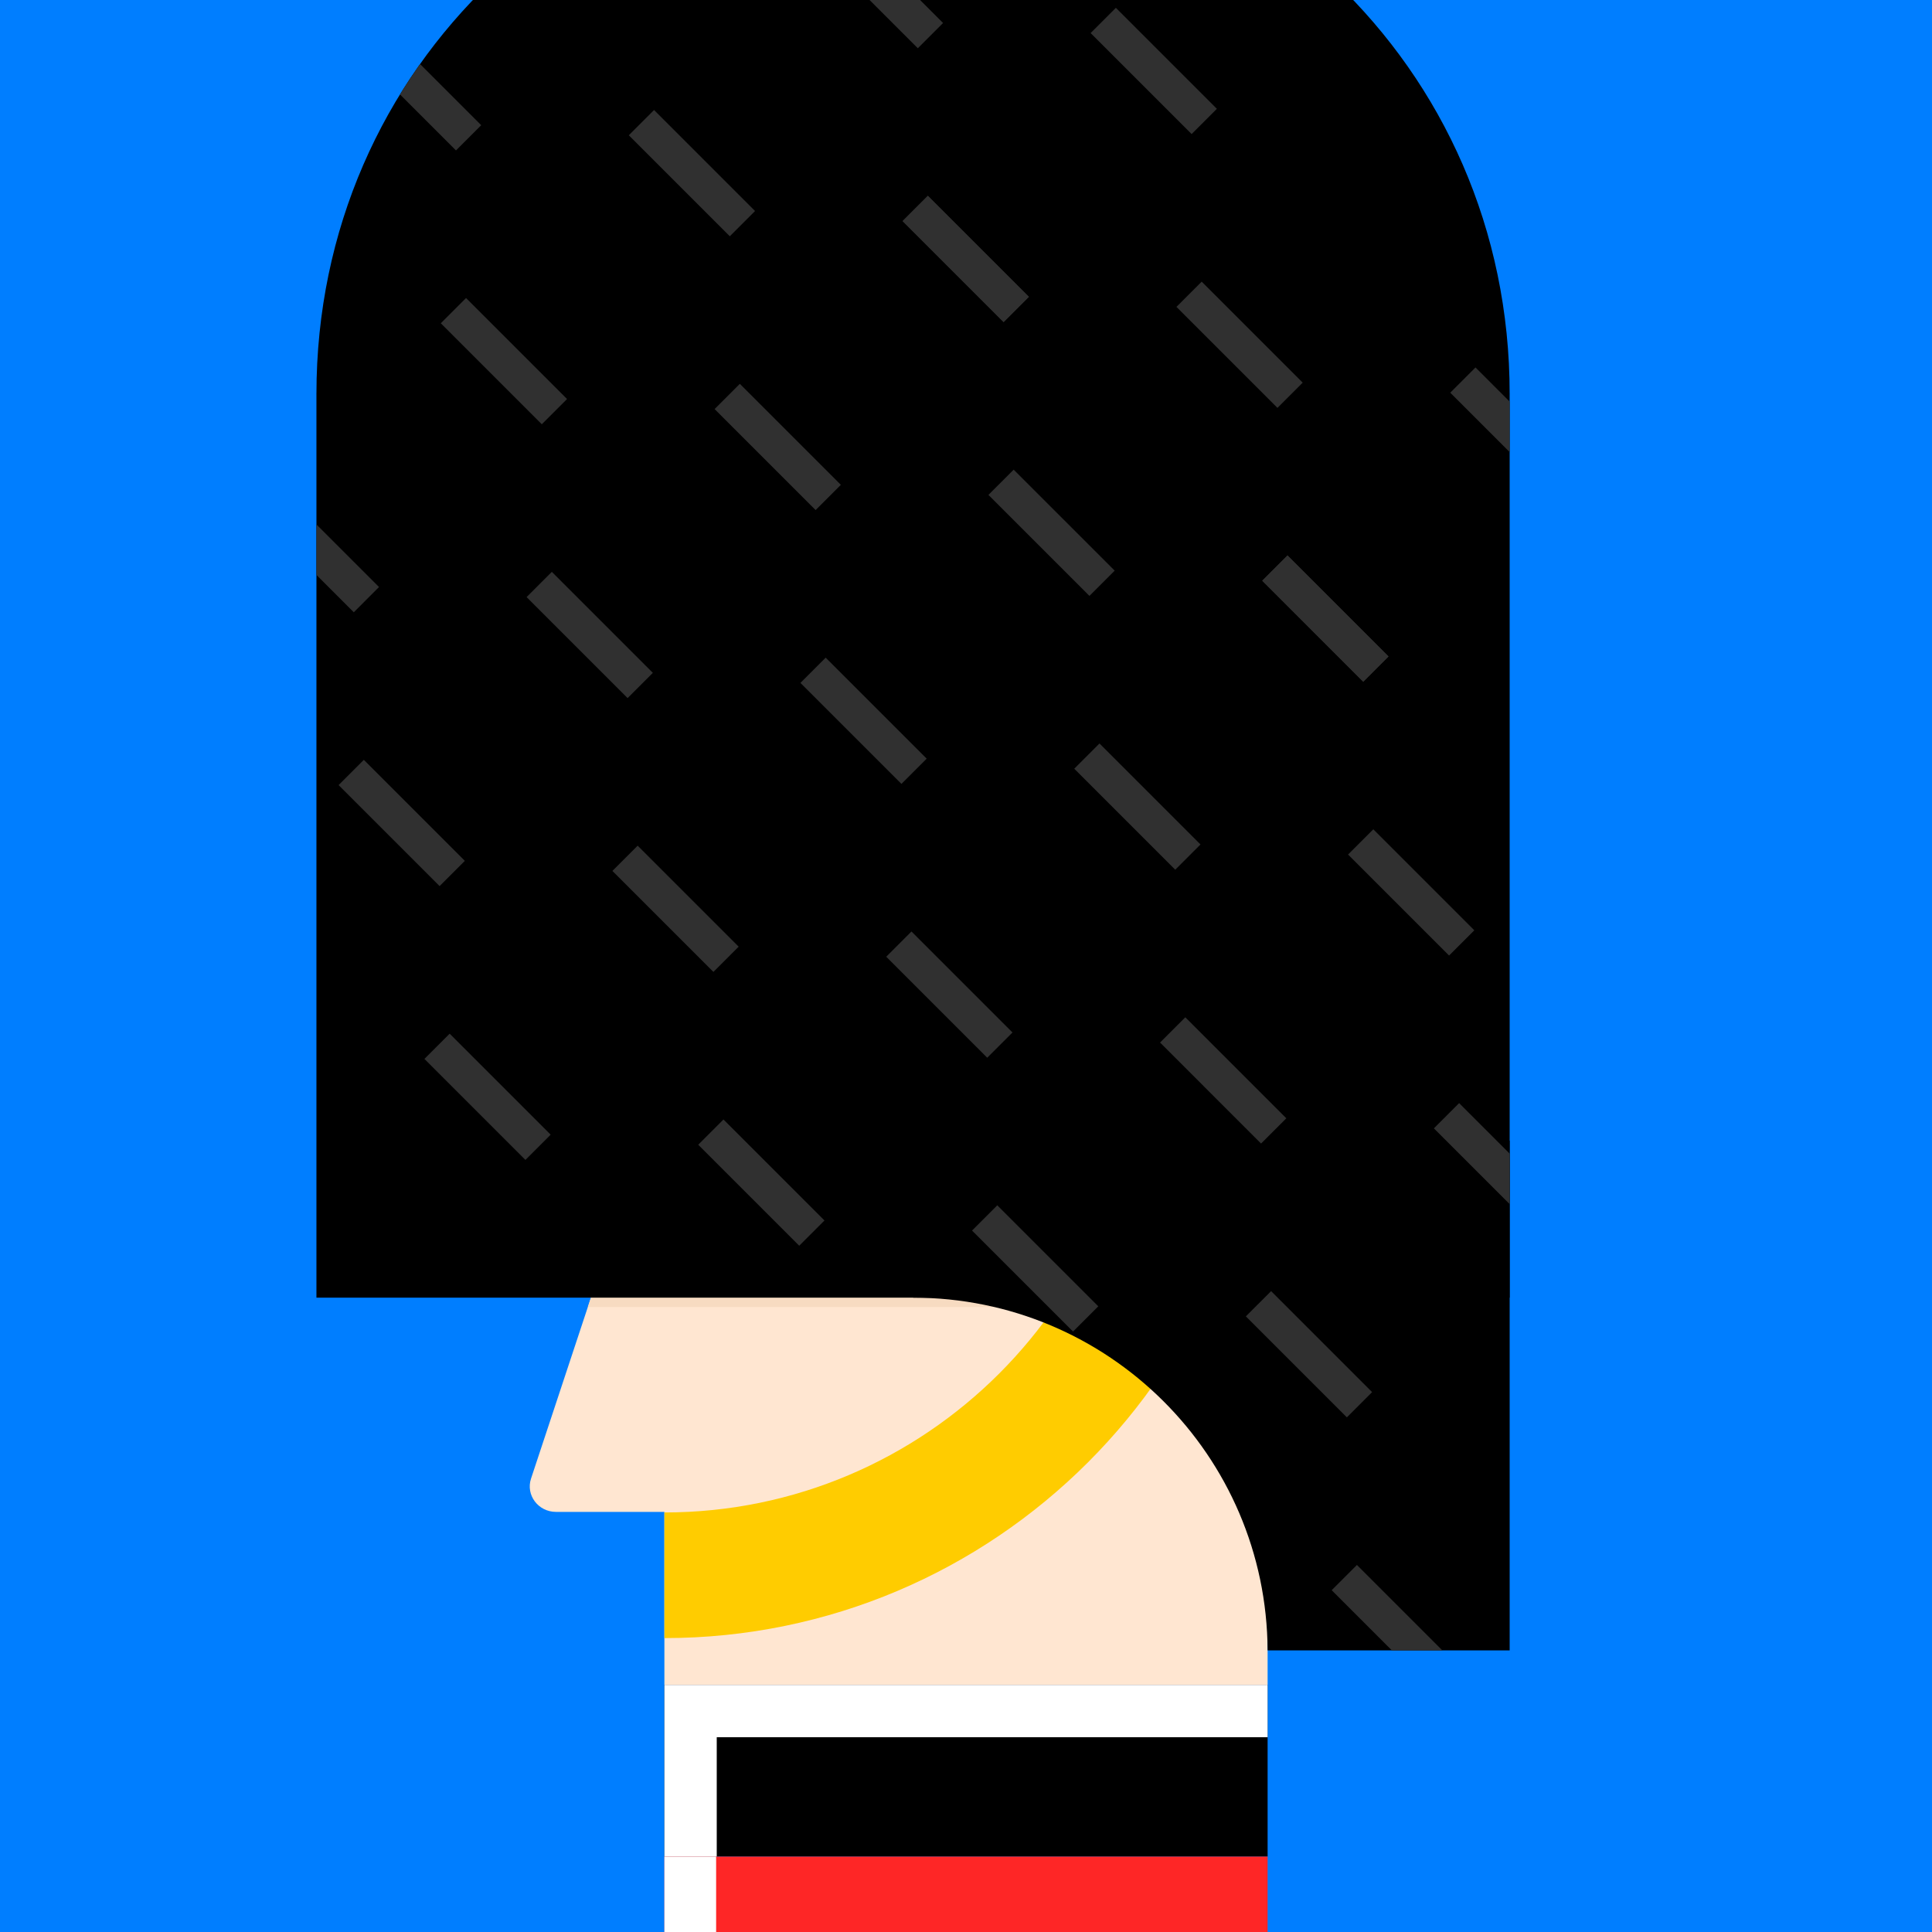
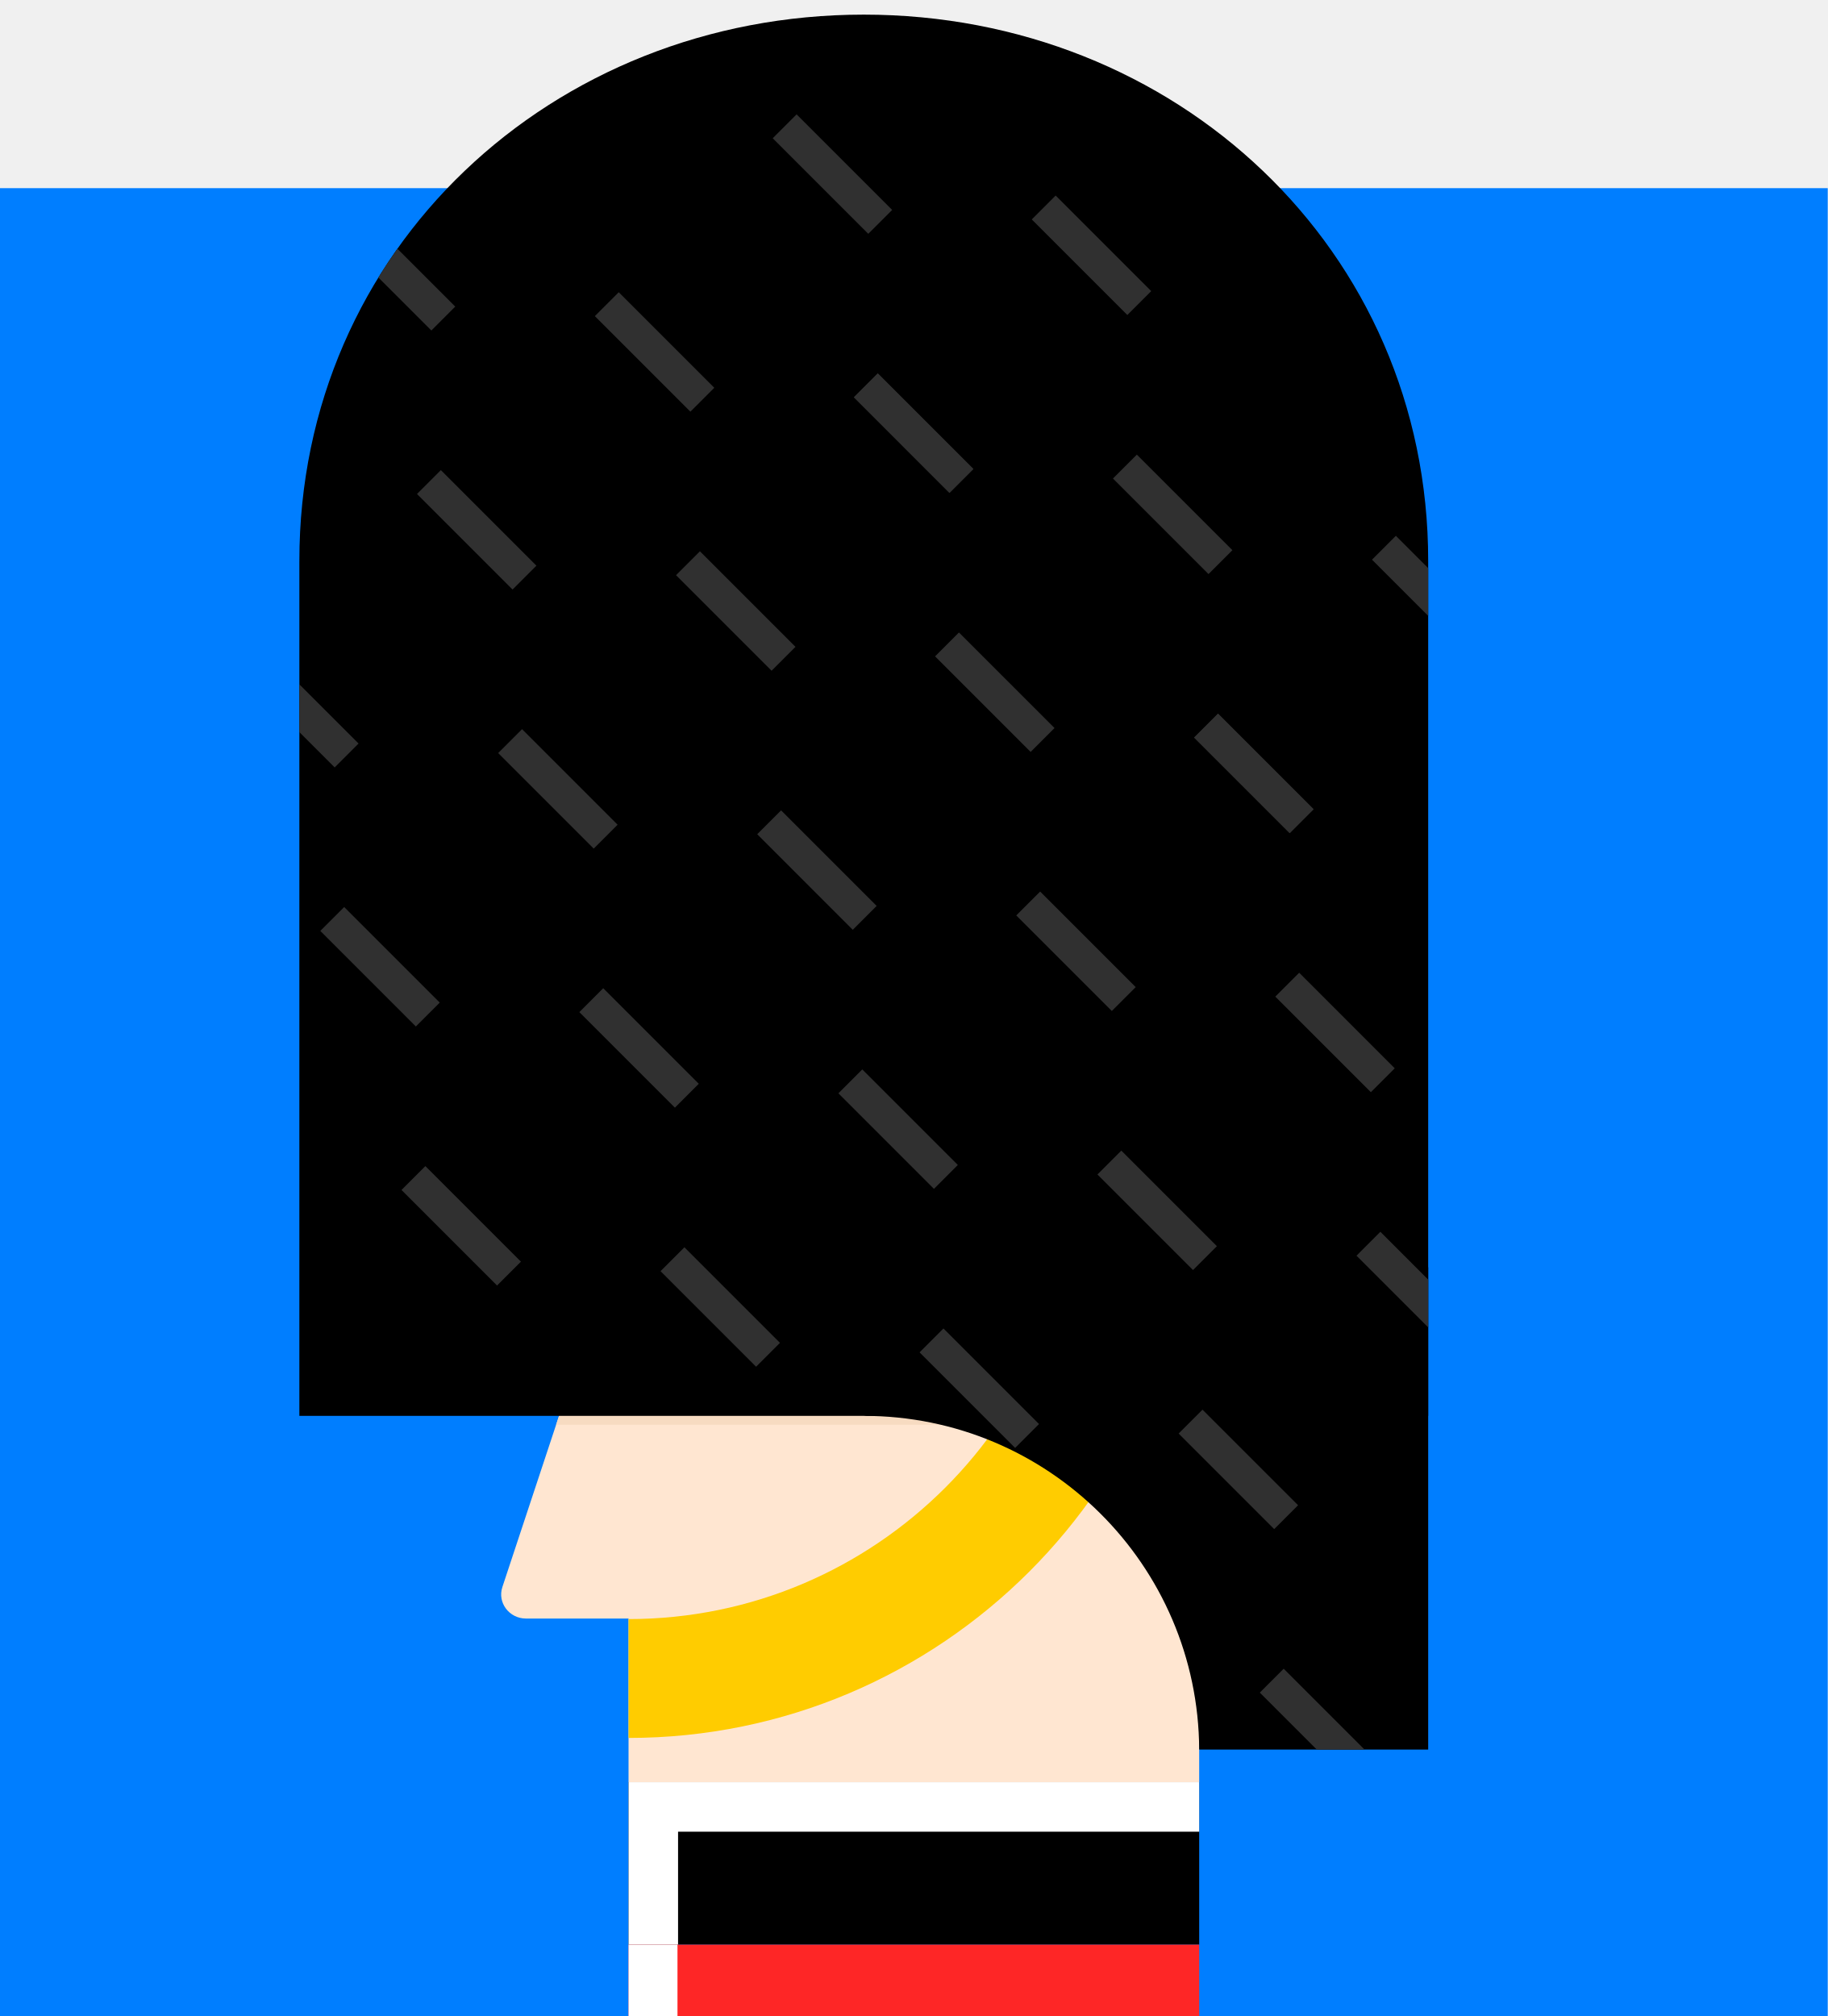
- <svg xmlns="http://www.w3.org/2000/svg" xmlns:xlink="http://www.w3.org/1999/xlink" version="1.1" id="Layer_1" x="0px" y="0px" viewBox="0 0 680 680" style="enable-background:new 0 0 680 680;" xml:space="preserve">
+ <svg xmlns="http://www.w3.org/2000/svg" xmlns:xlink="http://www.w3.org/1999/xlink" version="1.1" id="Layer_1" x="0px" y="0px" viewBox="0 -70 680 750" style="enable-background:new 0 0 680 680;" xml:space="preserve">
  <style type="text/css">
	.st0{fill:#007EFF;}
	.st1{fill:#25BAAA;}
	.st2{fill:#14BA5F;}
	.st3{fill:#EDAF13;}
	.st4{fill:#FE3131;}
	.st5{fill:#751AC4;}
	.st6{fill:#8E877D;}
	.st7{fill:#231F20;}
	.st8{fill:#FFE6D1;}
	.st9{fill:#F7DBC1;}
	.st10{fill:#FFCC00;}
	.st11{fill:#FFFFFF;}
	.st12{fill:#FE2626;}
	.st13{clip-path:url(#SVGID_2_);}
	.st14{fill:#303030;}
	.st15{clip-path:url(#SVGID_4_);}
	.st16{fill:#008743;}
	.st17{fill:#EAC9B0;}
	.st18{fill:#006831;}
	.st19{fill:#58595B;}
	.st20{fill:#02BA5E;}
	.st21{fill:#8FAAB5;}
	.st22{opacity:0.5;fill:#58595B;}
	.st23{fill:#FF00FF;}
	.st24{fill:#FFE9C5;}
	.st25{fill:#42D8C5;}
	.st26{fill:#4170FD;}
	.st27{fill:#FF3131;}
	.st28{fill:none;stroke:#BBBDBF;stroke-width:10;stroke-miterlimit:10;}
	.st29{fill:none;stroke:#231F20;stroke-width:10;stroke-miterlimit:10;}
	.st30{opacity:0.15;}
	.st31{fill:none;stroke:#BBBDBF;stroke-width:5;stroke-linecap:round;stroke-miterlimit:10;}
	.st32{fill:#D0D2D3;}
	.st33{fill:#BBBDBF;}
	.st34{opacity:0.15;fill:#FFE9C5;}
</style>
  <rect y="0" class="st0" width="680" height="680" />
  <g>
    <path class="st8" d="M207.99,456.734l-21.084,63.683c-1.917,5.791,2.526,11.717,8.783,11.717h38.156v60.875h212.31V437.667   L207.99,456.734z" />
    <g>
      <polygon class="st9" points="446.155,353.43 242.192,353.43 206.898,460.031 446.155,460.031   " />
    </g>
    <path class="st7" d="M446.155,419.242V353.43H242.192l0,0c-10.729,32.405,13.4,65.812,47.536,65.812H446.155z" />
    <g>
      <path class="st10" d="M233.845,576.554v-44.22c91.927,0,166.715-74.788,166.715-166.715h44.22    C444.78,481.929,350.155,576.554,233.845,576.554z" />
    </g>
    <rect x="233.845" y="593.008" width="212.31" height="60.45" />
    <polygon class="st11" points="252.27,611.434 446.155,611.434 446.155,593.008 233.845,593.008 233.845,653.458 252.27,653.458   " />
    <rect x="233.845" y="653.458" class="st12" width="212.31" height="26.542" />
    <rect x="233.845" y="653.458" class="st11" width="18.209" height="26.542" />
    <g>
      <path d="M111.376,138.672c0-115.973,94.015-203.23,209.988-203.23s209.988,87.257,209.988,203.23L321.363,255.894" />
      <rect x="111.376" y="138.672" width="419.976" height="318.061" />
      <path d="M321.363,456.734c68.708,0,124.441,55.525,124.792,124.15h85.196v-124.15v-55.276L321.363,456.734z" />
      <g>
        <defs>
          <path id="SVGID_3_" d="M321.364-64.558c-115.973,0-209.988,87.257-209.988,203.23v318.061h209.988      c68.708,0,124.441,55.525,124.792,124.15h85.196v-124.15v-55.276V138.672C531.351,22.699,437.337-64.558,321.364-64.558z" />
        </defs>
        <clipPath id="SVGID_2_">
          <use xlink:href="#SVGID_3_" style="overflow:visible;" />
        </clipPath>
        <g class="st13">
          <g>
            <rect x="418.475" y="614.061" transform="matrix(0.7071 -0.7071 0.7071 0.7071 -327.5734 487.5665)" class="st14" width="12.567" height="50.277" />
            <rect x="484.648" y="547.887" transform="matrix(0.7071 -0.7071 0.7071 0.7071 -261.3999 514.9764)" class="st14" width="12.567" height="50.277" />
            <rect x="550.822" y="481.714" transform="matrix(0.7071 -0.7071 0.7071 0.7071 -195.2264 542.3864)" class="st14" width="12.567" height="50.277" />
            <rect x="616.995" y="415.54" transform="matrix(0.7071 -0.7071 0.7071 0.7071 -129.0529 569.7963)" class="st14" width="12.567" height="50.277" />
            <rect x="683.169" y="349.367" transform="matrix(0.7071 -0.7071 0.7071 0.7071 -62.8794 597.2063)" class="st14" width="12.567" height="50.277" />
          </g>
          <g>
            <rect x="322.097" y="583.857" transform="matrix(0.7071 -0.7071 0.7071 0.7071 -334.4443 410.5709)" class="st14" width="12.567" height="50.277" />
            <rect x="388.271" y="517.684" transform="matrix(0.7071 -0.7071 0.7071 0.7071 -268.2709 437.9809)" class="st14" width="12.567" height="50.277" />
            <rect x="454.444" y="451.51" transform="matrix(0.7071 -0.7071 0.7071 0.7071 -202.0974 465.3908)" class="st14" width="12.567" height="50.277" />
            <rect x="520.618" y="385.337" transform="matrix(0.7071 -0.7071 0.7071 0.7071 -135.9239 492.8008)" class="st14" width="12.567" height="50.277" />
            <rect x="586.791" y="319.163" transform="matrix(0.7071 -0.7071 0.7071 0.7071 -69.7504 520.2108)" class="st14" width="12.567" height="50.277" />
            <rect x="586.791" y="319.163" transform="matrix(0.7071 -0.7071 0.7071 0.7071 -69.7504 520.2108)" class="st14" width="12.567" height="50.277" />
            <rect x="652.965" y="252.99" transform="matrix(0.7071 -0.7071 0.7071 0.7071 -3.5769 547.6207)" class="st14" width="12.567" height="50.277" />
          </g>
          <g>
            <rect x="291.894" y="487.48" transform="matrix(0.7071 -0.7071 0.7071 0.7071 -275.1418 360.9854)" class="st14" width="12.567" height="50.277" />
            <rect x="358.067" y="421.306" transform="matrix(0.7071 -0.7071 0.7071 0.7071 -208.9683 388.3953)" class="st14" width="12.567" height="50.277" />
            <rect x="424.241" y="355.133" transform="matrix(0.7071 -0.7071 0.7071 0.7071 -142.7948 415.8053)" class="st14" width="12.567" height="50.277" />
            <rect x="490.414" y="288.959" transform="matrix(0.7071 -0.7071 0.7071 0.7071 -76.6213 443.2152)" class="st14" width="12.567" height="50.277" />
            <rect x="556.588" y="222.786" transform="matrix(0.7071 -0.7071 0.7071 0.7071 -10.4478 470.6252)" class="st14" width="12.567" height="50.277" />
          </g>
          <g>
            <rect x="195.516" y="457.276" transform="matrix(0.7071 -0.7071 0.7071 0.7071 -282.0127 283.9898)" class="st14" width="12.567" height="50.277" />
            <rect x="261.69" y="391.103" transform="matrix(0.7071 -0.7071 0.7071 0.7071 -215.8392 311.3997)" class="st14" width="12.567" height="50.277" />
            <rect x="327.863" y="324.929" transform="matrix(0.7071 -0.7071 0.7071 0.7071 -149.6658 338.8097)" class="st14" width="12.567" height="50.277" />
            <rect x="394.037" y="258.756" transform="matrix(0.7071 -0.7071 0.7071 0.7071 -83.4923 366.2197)" class="st14" width="12.567" height="50.277" />
            <rect x="460.21" y="192.582" transform="matrix(0.7071 -0.7071 0.7071 0.7071 -17.3188 393.6296)" class="st14" width="12.567" height="50.277" />
            <rect x="460.21" y="192.582" transform="matrix(0.7071 -0.7071 0.7071 0.7071 -17.3188 393.6296)" class="st14" width="12.567" height="50.277" />
            <rect x="526.384" y="126.409" transform="matrix(0.7071 -0.7071 0.7071 0.7071 48.8548 421.0396)" class="st14" width="12.567" height="50.277" />
          </g>
          <g>
            <rect x="165.313" y="360.899" transform="matrix(0.7071 -0.7071 0.7071 0.7071 -222.7102 234.4042)" class="st14" width="12.567" height="50.277" />
            <rect x="231.486" y="294.725" transform="matrix(0.7071 -0.7071 0.7071 0.7071 -156.5367 261.8142)" class="st14" width="12.567" height="50.277" />
            <rect x="297.659" y="228.552" transform="matrix(0.7071 -0.7071 0.7071 0.7071 -90.3632 289.2241)" class="st14" width="12.567" height="50.277" />
            <rect x="363.833" y="162.378" transform="matrix(0.7071 -0.7071 0.7071 0.7071 -24.1897 316.6341)" class="st14" width="12.567" height="50.277" />
            <rect x="430.006" y="96.205" transform="matrix(0.7071 -0.7071 0.7071 0.7071 41.9838 344.0441)" class="st14" width="12.567" height="50.277" />
          </g>
          <g>
            <rect x="68.935" y="330.695" transform="matrix(0.7071 -0.7071 0.7071 0.7071 -229.5811 157.4087)" class="st14" width="12.567" height="50.277" />
            <rect x="135.109" y="264.521" transform="matrix(0.7071 -0.7071 0.7071 0.7071 -163.4076 184.8186)" class="st14" width="12.567" height="50.277" />
            <rect x="201.282" y="198.348" transform="matrix(0.7071 -0.7071 0.7071 0.7071 -97.2341 212.2286)" class="st14" width="12.567" height="50.277" />
            <rect x="267.456" y="132.174" transform="matrix(0.7071 -0.7071 0.7071 0.7071 -31.0606 239.6385)" class="st14" width="12.567" height="50.277" />
            <rect x="333.629" y="66.001" transform="matrix(0.7071 -0.7071 0.7071 0.7071 35.1129 267.0485)" class="st14" width="12.567" height="50.277" />
            <rect x="333.629" y="66.001" transform="matrix(0.7071 -0.7071 0.7071 0.7071 35.1129 267.0485)" class="st14" width="12.567" height="50.277" />
            <rect x="399.803" y="-0.173" transform="matrix(0.7071 -0.7071 0.7071 0.7071 101.2864 294.4585)" class="st14" width="12.567" height="50.277" />
          </g>
          <g>
            <rect x="38.731" y="234.318" transform="matrix(0.7071 -0.7071 0.7071 0.7071 -170.2785 107.8231)" class="st14" width="12.567" height="50.277" />
            <rect x="104.905" y="168.144" transform="matrix(0.7071 -0.7071 0.7071 0.7071 -104.1051 135.233)" class="st14" width="12.567" height="50.277" />
            <rect x="171.078" y="101.971" transform="matrix(0.7071 -0.7071 0.7071 0.7071 -37.9316 162.643)" class="st14" width="12.567" height="50.277" />
            <rect x="237.252" y="35.797" transform="matrix(0.7071 -0.7071 0.7071 0.7071 28.2419 190.053)" class="st14" width="12.567" height="50.277" />
            <rect x="303.425" y="-30.376" transform="matrix(0.7071 -0.7071 0.7071 0.7071 94.4154 217.4629)" class="st14" width="12.567" height="50.277" />
          </g>
          <g>
            <rect x="8.528" y="137.94" transform="matrix(0.7071 -0.7071 0.7071 0.7071 -110.976 58.2375)" class="st14" width="12.567" height="50.277" />
            <rect x="74.701" y="71.767" transform="matrix(0.7071 -0.7071 0.7071 0.7071 -44.8025 85.6475)" class="st14" width="12.567" height="50.277" />
            <rect x="140.875" y="5.593" transform="matrix(0.7071 -0.7071 0.7071 0.7071 21.371 113.0574)" class="st14" width="12.567" height="50.277" />
          </g>
        </g>
      </g>
    </g>
  </g>
</svg>
